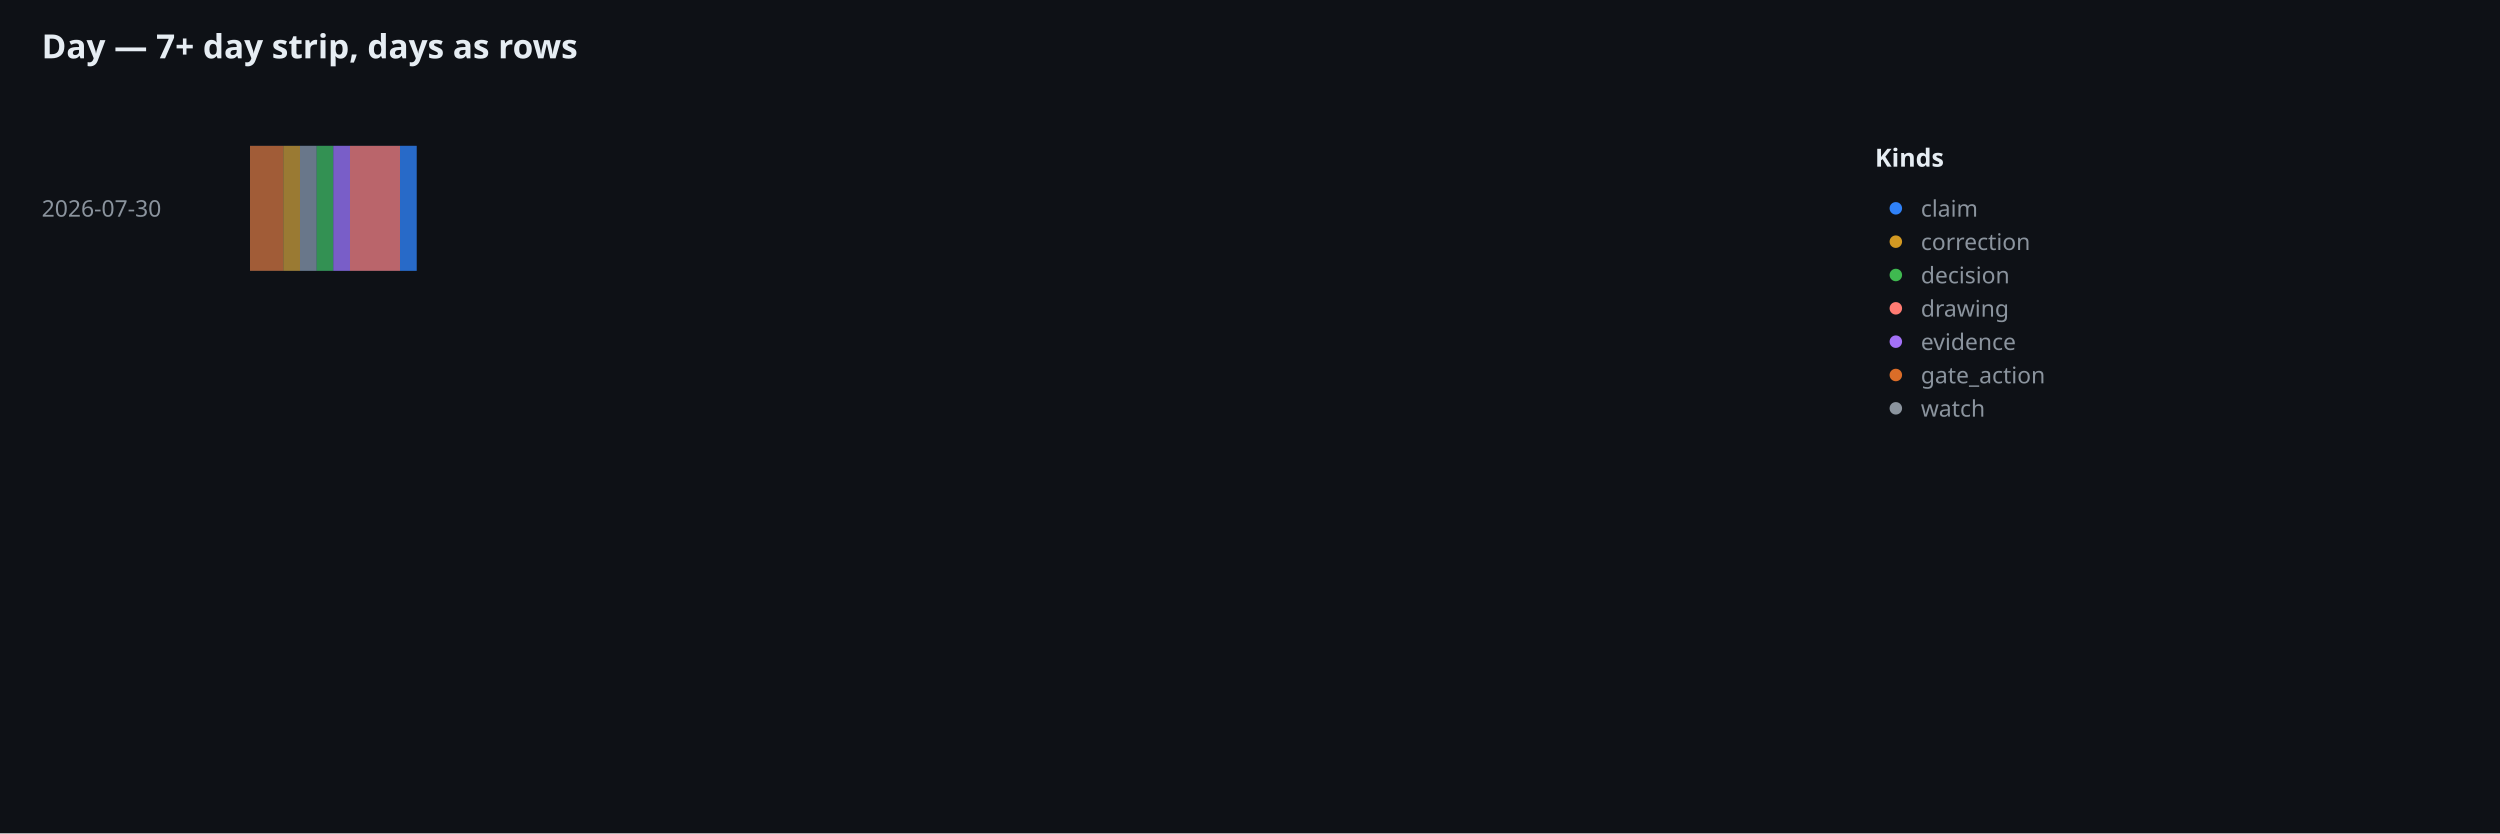
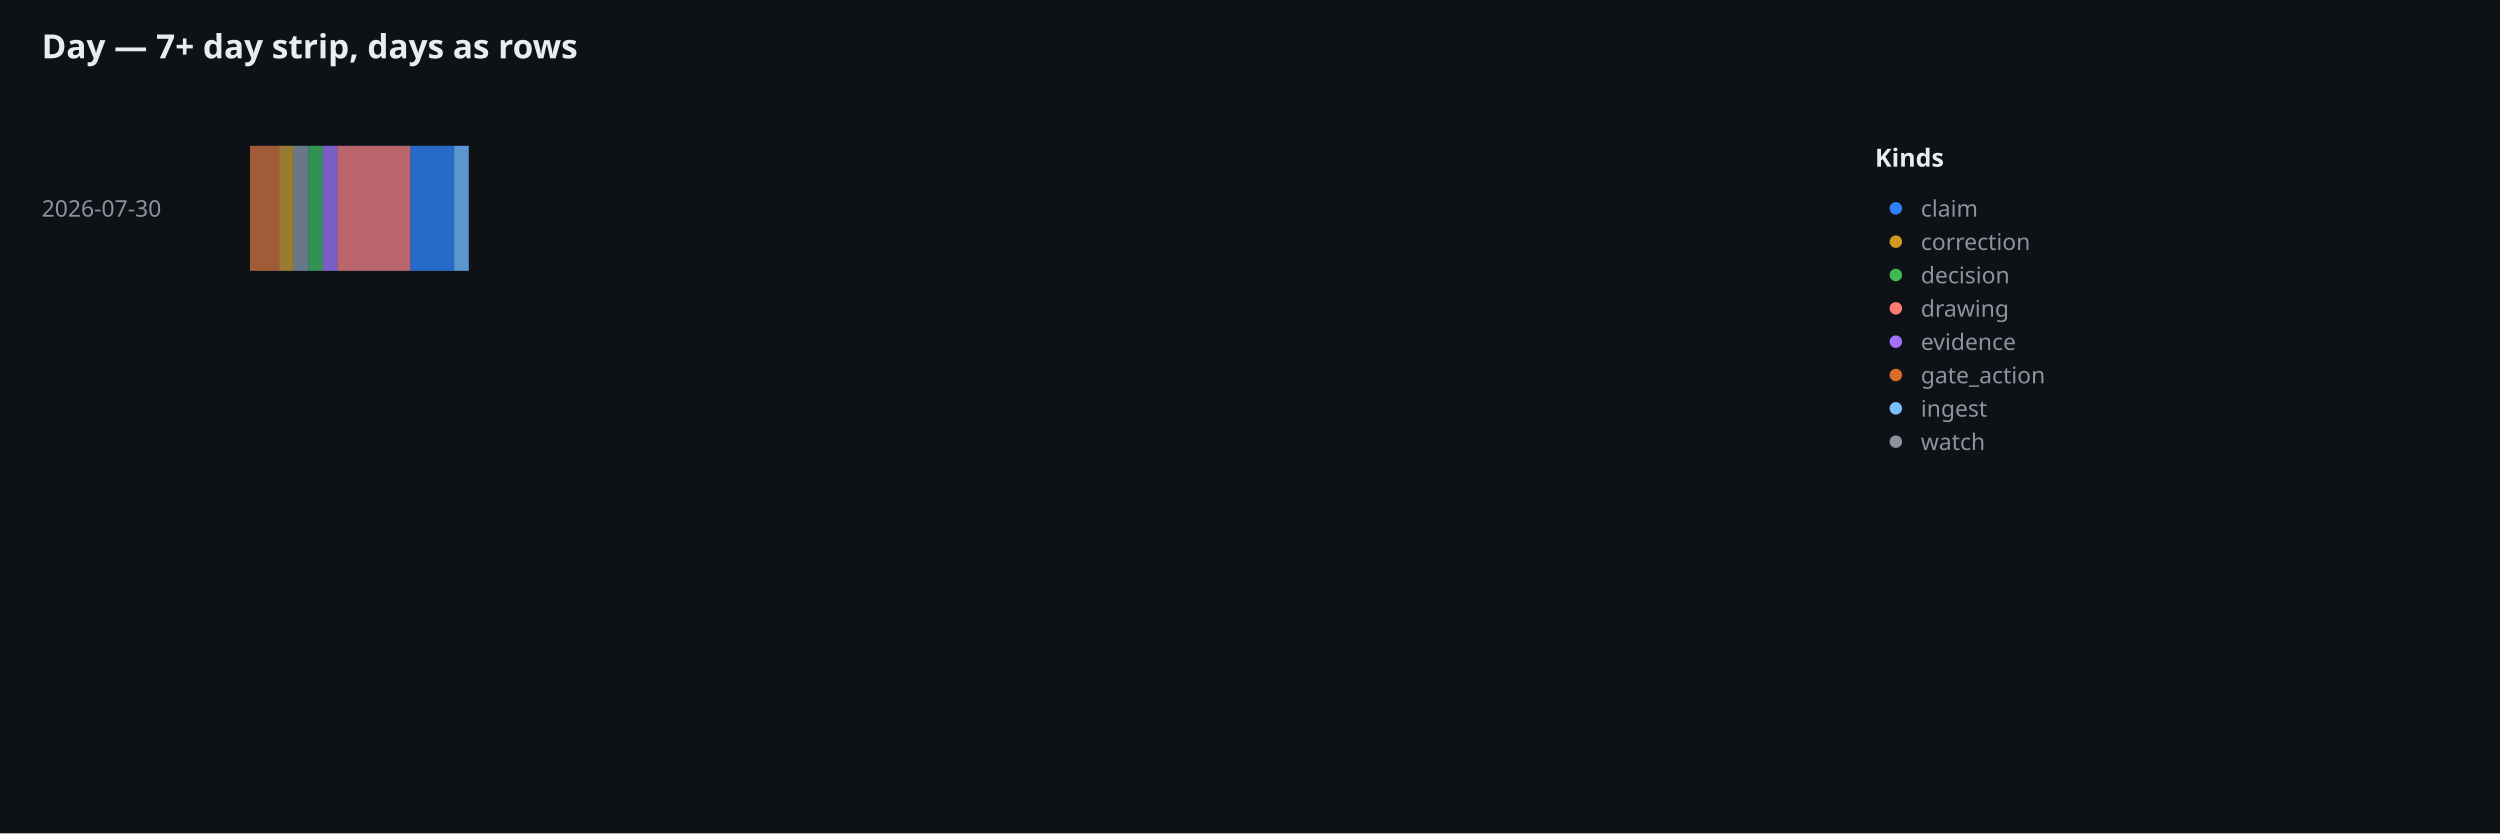
<svg xmlns="http://www.w3.org/2000/svg" viewBox="0 0 1200 400" font-family="system-ui,sans-serif" font-size="11">
  <rect width="100%" height="100%" fill="#0E1116" />
  <text x="20" y="28" fill="#E6EDF3" font-size="16" font-weight="600">Day — 7+ day strip, days as rows</text>
  <text x="20" y="104.0" fill="#8B949E">2026-07-30</text>
-   <rect x="120" y="70.0" width="80.0" height="60.0" fill="#2F81F7" opacity="0.3" />
-   <rect x="120.0" y="70.0" width="16.0" height="60.0" fill="#DB6D28" opacity="0.7" />
-   <rect x="136.0" y="70.0" width="8.0" height="60.0" fill="#D29922" opacity="0.7" />
-   <rect x="144.0" y="70.0" width="8.0" height="60.0" fill="#8B949E" opacity="0.7" />
-   <rect x="152.0" y="70.0" width="8.0" height="60.0" fill="#3FB950" opacity="0.7" />
-   <rect x="160.0" y="70.0" width="8.0" height="60.0" fill="#A371F7" opacity="0.7" />
-   <rect x="168.0" y="70.0" width="24.0" height="60.0" fill="#FF7B72" opacity="0.7" />
-   <rect x="192.0" y="70.0" width="8.0" height="60.0" fill="#2F81F7" opacity="0.7" />
+   <rect x="120" y="70.0" width="105.0" height="60.0" fill="#2F81F7" opacity="0.3" />
+   <rect x="120.0" y="70.0" width="14.0" height="60.0" fill="#DB6D28" opacity="0.7" />
+   <rect x="134.0" y="70.0" width="7.0" height="60.0" fill="#D29922" opacity="0.7" />
+   <rect x="141.0" y="70.0" width="7.0" height="60.0" fill="#8B949E" opacity="0.7" />
+   <rect x="148.0" y="70.0" width="7.0" height="60.0" fill="#3FB950" opacity="0.7" />
+   <rect x="155.0" y="70.0" width="7.0" height="60.0" fill="#A371F7" opacity="0.7" />
+   <rect x="162.0" y="70.0" width="35.0" height="60.0" fill="#FF7B72" opacity="0.7" />
+   <rect x="197.0" y="70.0" width="21.0" height="60.0" fill="#2F81F7" opacity="0.7" />
+   <rect x="218.0" y="70.0" width="7.0" height="60.0" fill="#79C0FF" opacity="0.7" />
  <g transform="translate(900,80)">
    <text fill="#E6EDF3" font-size="12" font-weight="600">Kinds</text>
    <circle cx="10" cy="20" r="3" fill="#2F81F7" />
    <text x="22" y="24" fill="#8B949E">claim</text>
    <circle cx="10" cy="36" r="3" fill="#D29922" />
    <text x="22" y="40" fill="#8B949E">correction</text>
    <circle cx="10" cy="52" r="3" fill="#3FB950" />
    <text x="22" y="56" fill="#8B949E">decision</text>
    <circle cx="10" cy="68" r="3" fill="#FF7B72" />
    <text x="22" y="72" fill="#8B949E">drawing</text>
    <circle cx="10" cy="84" r="3" fill="#A371F7" />
    <text x="22" y="88" fill="#8B949E">evidence</text>
    <circle cx="10" cy="100" r="3" fill="#DB6D28" />
    <text x="22" y="104" fill="#8B949E">gate_action</text>
-     <circle cx="10" cy="116" r="3" fill="#8B949E" />
-     <text x="22" y="120" fill="#8B949E">watch</text>
+     <circle cx="10" cy="116" r="3" fill="#79C0FF" />
+     <text x="22" y="120" fill="#8B949E">ingest</text>
+     <circle cx="10" cy="132" r="3" fill="#8B949E" />
+     <text x="22" y="136" fill="#8B949E">watch</text>
  </g>
</svg>
